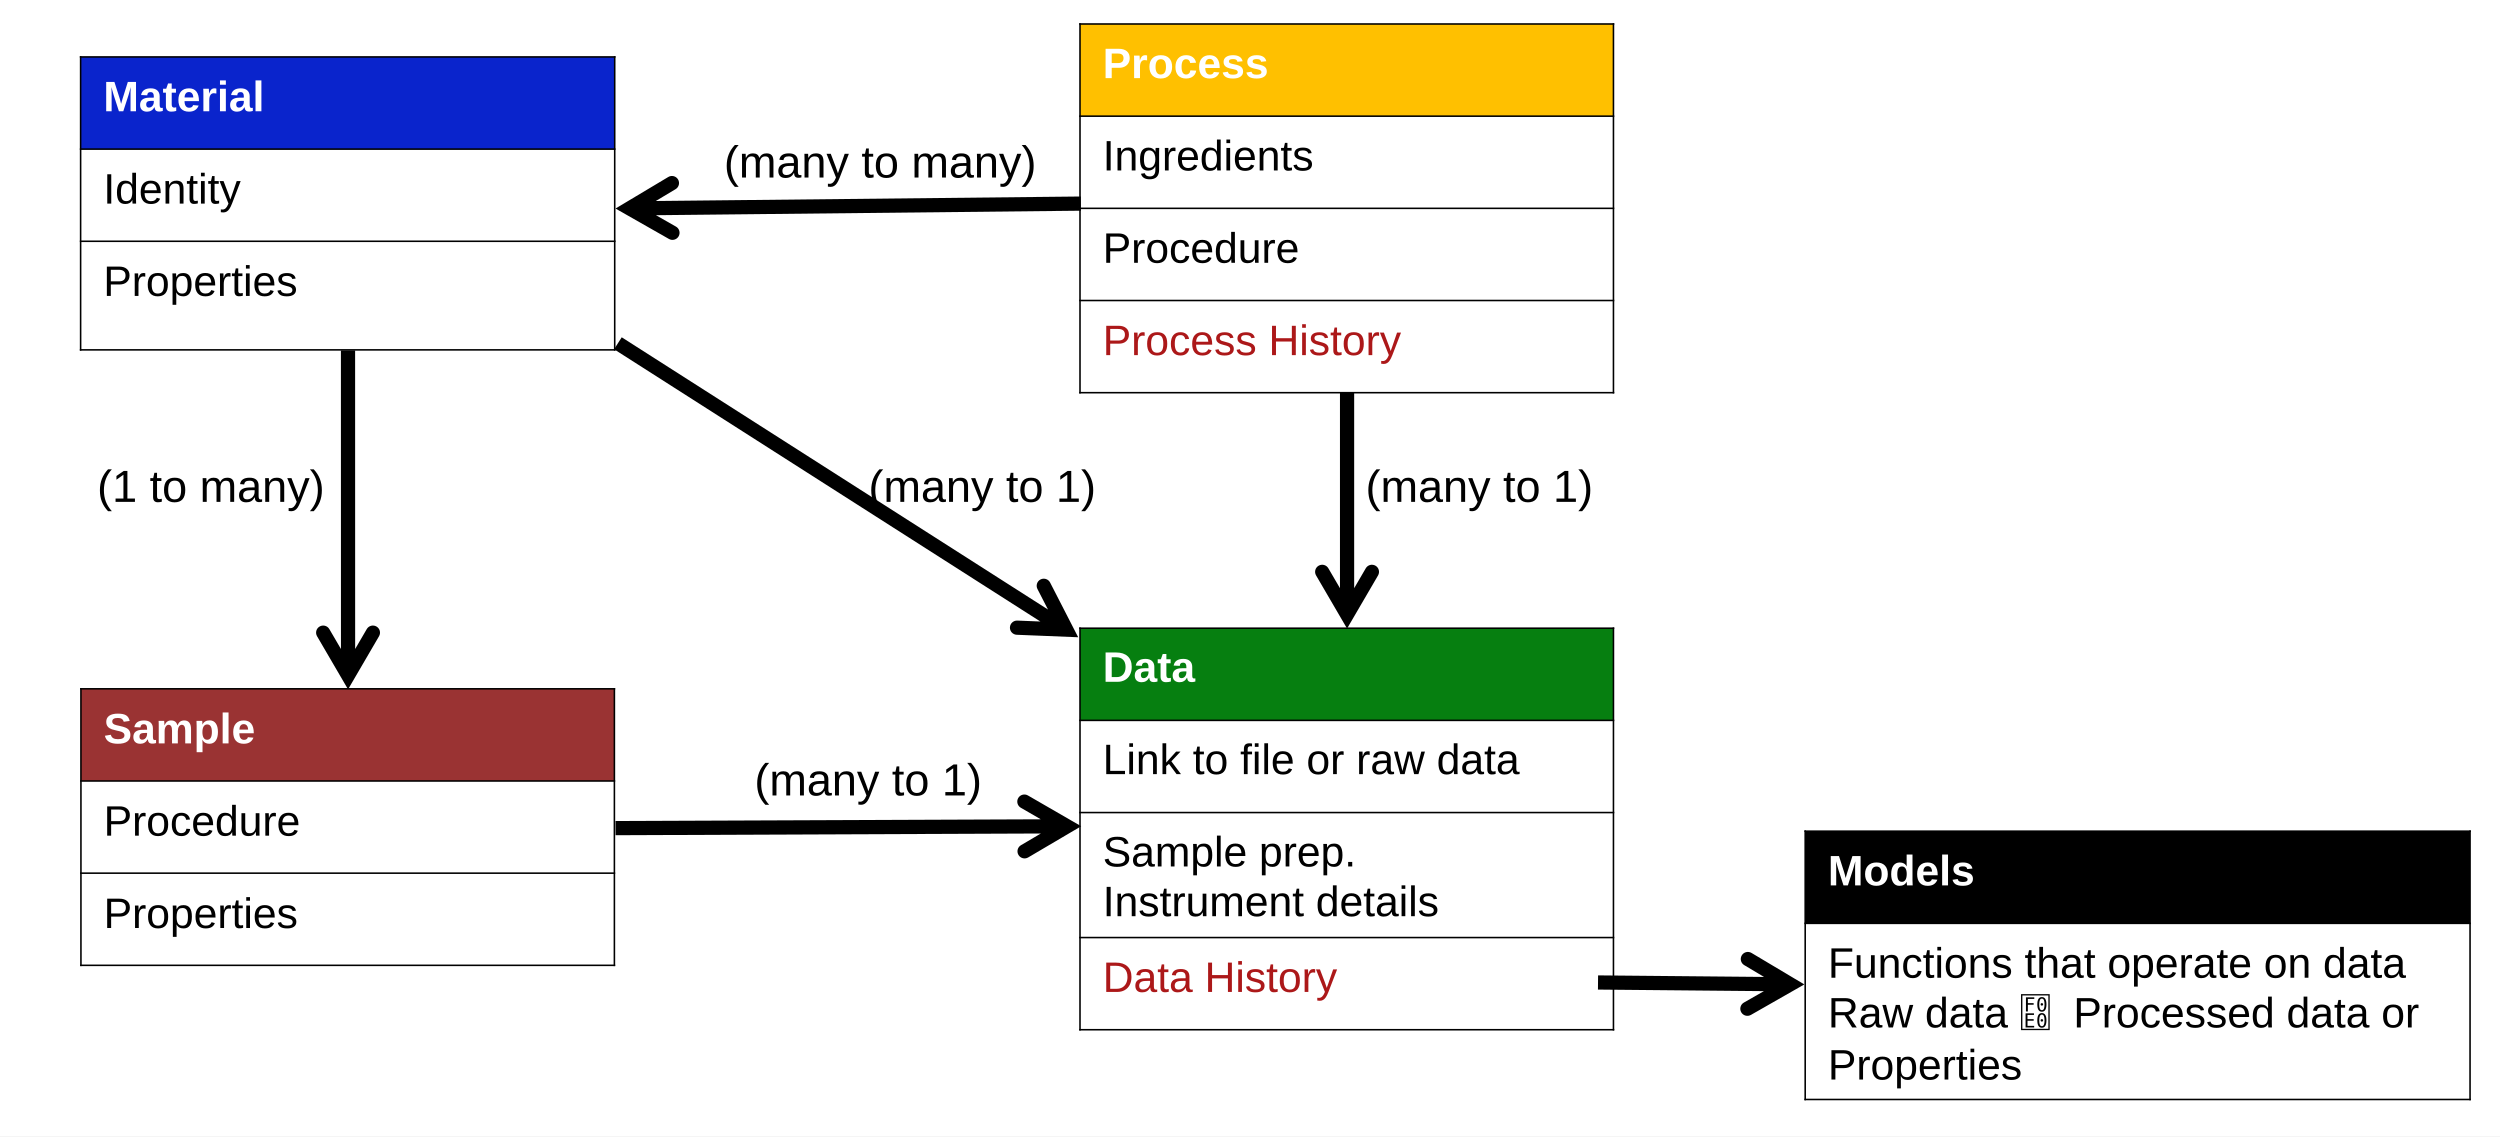
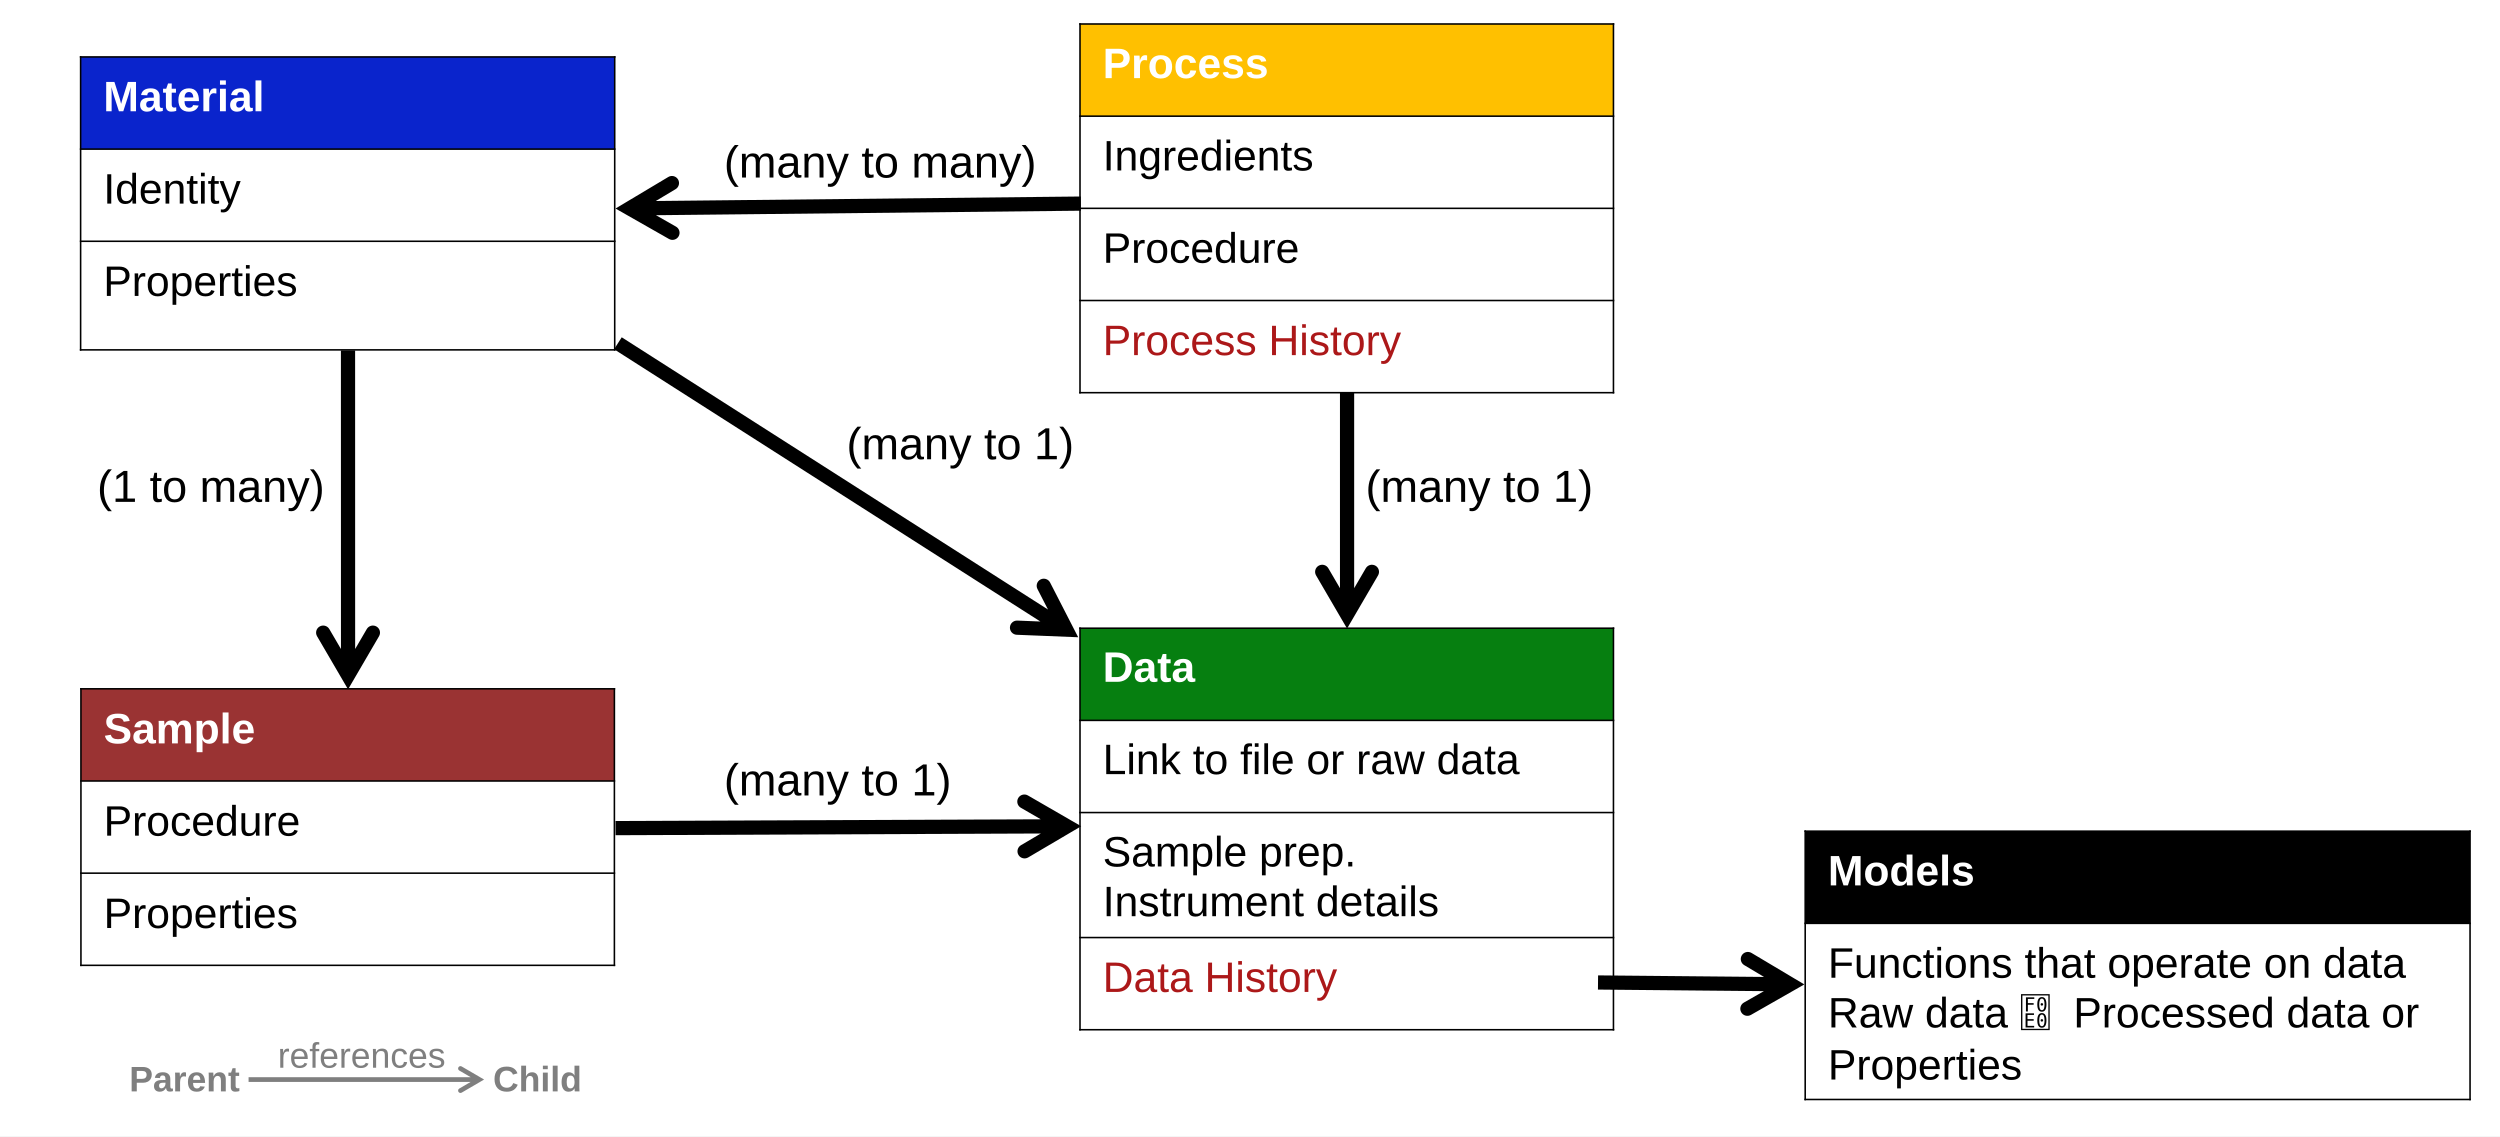
<svg xmlns="http://www.w3.org/2000/svg" width="1056" height="480" overflow="hidden">
  <defs>
    <clipPath id="clip0">
      <rect x="0" y="0" width="1056" height="480" />
    </clipPath>
    <clipPath id="clip1">
      <rect x="34" y="-36" width="226" height="152" />
    </clipPath>
    <clipPath id="clip2">
      <rect x="34" y="2" width="226" height="153" />
    </clipPath>
    <clipPath id="clip3">
      <rect x="34" y="41" width="226" height="153" />
    </clipPath>
    <clipPath id="clip4">
      <rect x="456" y="-50" width="226" height="152" />
    </clipPath>
    <clipPath id="clip5">
      <rect x="456" y="-11" width="226" height="152" />
    </clipPath>
    <clipPath id="clip6">
      <rect x="456" y="28" width="226" height="152" />
    </clipPath>
    <clipPath id="clip7">
      <rect x="456" y="66" width="226" height="153" />
    </clipPath>
    <clipPath id="clip8">
      <rect x="456" y="205" width="226" height="152" />
    </clipPath>
    <clipPath id="clip9">
      <rect x="456" y="244" width="226" height="152" />
    </clipPath>
    <clipPath id="clip10">
      <rect x="456" y="218" width="226" height="303" />
    </clipPath>
    <clipPath id="clip11">
      <rect x="456" y="218" width="226" height="303" />
    </clipPath>
    <clipPath id="clip12">
      <rect x="456" y="336" width="226" height="152" />
    </clipPath>
    <clipPath id="clip13">
      <rect x="34" y="230" width="226" height="153" />
    </clipPath>
    <clipPath id="clip14">
      <rect x="34" y="269" width="226" height="153" />
    </clipPath>
    <clipPath id="clip15">
      <rect x="34" y="308" width="226" height="153" />
    </clipPath>
    <clipPath id="clip16">
      <rect x="762" y="291" width="282" height="152" />
    </clipPath>
    <clipPath id="clip17">
      <rect x="762" y="200" width="282" height="455" />
    </clipPath>
    <clipPath id="clip18">
      <rect x="762" y="200" width="282" height="455" />
    </clipPath>
    <clipPath id="clip19">
      <rect x="762" y="200" width="282" height="455" />
    </clipPath>
  </defs>
  <g clip-path="url(#clip0)">
    <rect x="0" y="0" width="1056" height="480" fill="#FFFFFF" />
    <path d="M34.053 24.051 259.653 24.051 259.653 62.985 34.053 62.985Z" fill="#0A24CC" fill-rule="evenodd" />
    <path d="M33.719 62.985 259.986 62.985" stroke="#000000" stroke-width="0.667" stroke-miterlimit="8" fill="none" fill-rule="evenodd" />
    <path d="M33.719 101.918 259.986 101.918" stroke="#000000" stroke-width="0.667" stroke-miterlimit="8" fill="none" fill-rule="evenodd" />
    <path d="M34.053 23.718 34.053 148.118" stroke="#000000" stroke-width="0.667" stroke-miterlimit="8" fill="none" fill-rule="evenodd" />
    <path d="M259.653 23.718 259.653 148.118" stroke="#000000" stroke-width="0.667" stroke-miterlimit="8" fill="none" fill-rule="evenodd" />
    <path d="M33.719 24.051 259.986 24.051" stroke="#000000" stroke-width="0.667" stroke-miterlimit="8" fill="none" fill-rule="evenodd" />
    <path d="M33.719 147.785 259.986 147.785" stroke="#000000" stroke-width="0.667" stroke-miterlimit="8" fill="none" fill-rule="evenodd" />
    <g clip-path="url(#clip1)">
      <text fill="#FFFFFF" font-family="Arial,Arial_MSFontService,sans-serif" font-weight="700" font-size="18" transform="translate(43.6527 47)">Material</text>
    </g>
    <g clip-path="url(#clip2)">
      <text font-family="Arial,Arial_MSFontService,sans-serif" font-weight="400" font-size="18" transform="translate(43.6527 86)">Identity</text>
    </g>
    <g clip-path="url(#clip3)">
      <text font-family="Arial,Arial_MSFontService,sans-serif" font-weight="400" font-size="18" transform="translate(43.6527 125)">Properties</text>
    </g>
    <path d="M456.194 10.135 681.523 10.135 681.523 49.069 456.194 49.069Z" fill="#FFC000" fill-rule="evenodd" />
    <path d="M455.86 49.069 681.857 49.069" stroke="#000000" stroke-width="0.667" stroke-miterlimit="8" fill="none" fill-rule="evenodd" />
    <path d="M455.86 88.002 681.857 88.002" stroke="#000000" stroke-width="0.667" stroke-miterlimit="8" fill="none" fill-rule="evenodd" />
    <path d="M455.86 126.935 681.857 126.935" stroke="#000000" stroke-width="0.667" stroke-miterlimit="8" fill="none" fill-rule="evenodd" />
    <path d="M456.194 9.802 456.194 166.202" stroke="#000000" stroke-width="0.667" stroke-miterlimit="8" fill="none" fill-rule="evenodd" />
    <path d="M681.523 9.802 681.523 166.202" stroke="#000000" stroke-width="0.667" stroke-miterlimit="8" fill="none" fill-rule="evenodd" />
    <path d="M455.86 10.135 681.857 10.135" stroke="#000000" stroke-width="0.667" stroke-miterlimit="8" fill="none" fill-rule="evenodd" />
    <path d="M455.86 165.869 681.857 165.869" stroke="#000000" stroke-width="0.667" stroke-miterlimit="8" fill="none" fill-rule="evenodd" />
    <g clip-path="url(#clip4)">
      <text fill="#FFFFFF" font-family="Arial,Arial_MSFontService,sans-serif" font-weight="700" font-size="18" transform="translate(465.794 33)">Process</text>
    </g>
    <g clip-path="url(#clip5)">
      <text font-family="Arial,Arial_MSFontService,sans-serif" font-weight="400" font-size="18" transform="translate(465.794 72)">Ingredients</text>
    </g>
    <g clip-path="url(#clip6)">
      <text font-family="Arial,Arial_MSFontService,sans-serif" font-weight="400" font-size="18" transform="translate(465.794 111)">Procedure</text>
    </g>
    <g clip-path="url(#clip7)">
      <text fill="#AC1819" font-family="Arial,Arial_MSFontService,sans-serif" font-weight="400" font-size="18" transform="translate(465.794 150)">Process History</text>
    </g>
    <path d="M456.194 265.357 681.523 265.357 681.523 304.29 456.194 304.29Z" fill="#067F10" fill-rule="evenodd" />
    <path d="M455.86 304.29 681.857 304.29" stroke="#000000" stroke-width="0.667" stroke-miterlimit="8" fill="none" fill-rule="evenodd" />
    <path d="M455.86 343.223 681.857 343.223" stroke="#000000" stroke-width="0.667" stroke-miterlimit="8" fill="none" fill-rule="evenodd" />
    <path d="M455.86 396.023 681.857 396.023" stroke="#000000" stroke-width="0.667" stroke-miterlimit="8" fill="none" fill-rule="evenodd" />
    <path d="M456.194 265.023 456.194 435.29" stroke="#000000" stroke-width="0.667" stroke-miterlimit="8" fill="none" fill-rule="evenodd" />
    <path d="M681.523 265.023 681.523 435.29" stroke="#000000" stroke-width="0.667" stroke-miterlimit="8" fill="none" fill-rule="evenodd" />
    <path d="M455.86 265.357 681.857 265.357" stroke="#000000" stroke-width="0.667" stroke-miterlimit="8" fill="none" fill-rule="evenodd" />
    <path d="M455.86 434.957 681.857 434.957" stroke="#000000" stroke-width="0.667" stroke-miterlimit="8" fill="none" fill-rule="evenodd" />
    <g clip-path="url(#clip8)">
      <text fill="#FFFFFF" font-family="Arial,Arial_MSFontService,sans-serif" font-weight="700" font-size="18" transform="translate(465.794 288)">Data</text>
    </g>
    <g clip-path="url(#clip9)">
      <text font-family="Arial,Arial_MSFontService,sans-serif" font-weight="400" font-size="18" transform="translate(465.794 327)">Link to file or raw data</text>
    </g>
    <g clip-path="url(#clip10)">
-       <text font-family="Arial,Arial_MSFontService,sans-serif" font-weight="400" font-size="18" transform="translate(465.794 366)">Sample </text>
+       <text font-family="Arial,Arial_MSFontService,sans-serif" font-weight="400" font-size="18" transform="translate(465.794 366)">Sample prep. </text>
    </g>
-     <text font-family="Arial,Arial_MSFontService,sans-serif" font-weight="400" font-size="18" transform="translate(531.794 366)">prep. </text>
    <g clip-path="url(#clip11)">
-       <text font-family="Arial,Arial_MSFontService,sans-serif" font-weight="400" font-size="18" transform="translate(465.794 387)">Instrument </text>
+       <text font-family="Arial,Arial_MSFontService,sans-serif" font-weight="400" font-size="18" transform="translate(465.794 387)">Instrument details</text>
    </g>
-     <text font-family="Arial,Arial_MSFontService,sans-serif" font-weight="400" font-size="18" transform="translate(555.794 387)">details</text>
    <g clip-path="url(#clip12)">
      <text fill="#AC1819" font-family="Arial,Arial_MSFontService,sans-serif" font-weight="400" font-size="18" transform="translate(465.794 419)">Data History</text>
    </g>
    <path d="M34.188 290.957 259.518 290.957 259.518 329.89 34.188 329.89Z" fill="#9A3333" fill-rule="evenodd" />
    <path d="M33.855 329.89 259.851 329.89" stroke="#000000" stroke-width="0.667" stroke-miterlimit="8" fill="none" fill-rule="evenodd" />
    <path d="M33.855 368.823 259.851 368.823" stroke="#000000" stroke-width="0.667" stroke-miterlimit="8" fill="none" fill-rule="evenodd" />
    <path d="M34.188 290.623 34.188 408.09" stroke="#000000" stroke-width="0.667" stroke-miterlimit="8" fill="none" fill-rule="evenodd" />
    <path d="M259.518 290.623 259.518 408.09" stroke="#000000" stroke-width="0.667" stroke-miterlimit="8" fill="none" fill-rule="evenodd" />
    <path d="M33.855 290.957 259.851 290.957" stroke="#000000" stroke-width="0.667" stroke-miterlimit="8" fill="none" fill-rule="evenodd" />
    <path d="M33.855 407.757 259.851 407.757" stroke="#000000" stroke-width="0.667" stroke-miterlimit="8" fill="none" fill-rule="evenodd" />
    <g clip-path="url(#clip13)">
      <text fill="#FFFFFF" font-family="Arial,Arial_MSFontService,sans-serif" font-weight="700" font-size="18" transform="translate(43.7878 314)">Sample</text>
    </g>
    <g clip-path="url(#clip14)">
      <text font-family="Arial,Arial_MSFontService,sans-serif" font-weight="400" font-size="18" transform="translate(43.7878 353)">Procedure</text>
    </g>
    <g clip-path="url(#clip15)">
      <text font-family="Arial,Arial_MSFontService,sans-serif" font-weight="400" font-size="18" transform="translate(43.7878 392)">Properties</text>
    </g>
    <path d="M0.032-3 190.633-0.979 190.57 5.021-0.032 3ZM174.253-11.245 196.555 2.084 173.975 14.937C172.535 15.756 170.703 15.253 169.884 13.813 169.064 12.373 169.567 10.542 171.007 9.722L189.117-0.586 189.062 4.596 171.175-6.094C169.752-6.944 169.289-8.786 170.138-10.208 170.988-11.631 172.83-12.095 174.253-11.245Z" transform="matrix(-1 0 0 1 456.541 86)" />
    <text font-family="Arial,Arial_MSFontService,sans-serif" font-weight="400" font-size="19" transform="translate(305.795 75)">(many to many)</text>
    <path d="M150 148 150.018 285.231 144.018 285.232 144 148ZM160.107 268.742 147.019 291.186 133.924 268.745C133.089 267.314 133.572 265.477 135.004 264.642 136.435 263.807 138.272 264.29 139.107 265.721L149.609 283.72 144.426 283.72 154.924 265.719C155.759 264.288 157.595 263.804 159.027 264.639 160.458 265.474 160.942 267.31 160.107 268.742Z" />
    <text font-family="Arial,Arial_MSFontService,sans-serif" font-weight="400" font-size="19" transform="translate(41.0326 212)">(1 to many)</text>
    <path d="M0.012-3 190.748-2.224 190.724 3.776-0.012 3ZM174.301-12.383 196.69 0.8 174.195 13.8C172.76 14.629 170.925 14.138 170.096 12.704 169.267 11.269 169.758 9.434 171.193 8.605L189.235-1.822 189.214 3.361 171.257-7.212C169.829-8.053 169.353-9.892 170.194-11.319 171.035-12.747 172.873-13.223 174.301-12.383Z" transform="matrix(1 0 0 -1 260 349.8)" />
    <path d="M572 166 572 259.548 566 259.548 566 166ZM582.091 243.06 569 265.502 555.909 243.06C555.074 241.628 555.557 239.792 556.988 238.957 558.42 238.122 560.257 238.605 561.091 240.036L571.591 258.036 566.409 258.036 576.909 240.036C577.744 238.605 579.581 238.122 581.012 238.957 582.443 239.791 582.926 241.628 582.091 243.06Z" />
-     <text font-family="Arial,Arial_MSFontService,sans-serif" font-weight="400" font-size="19" transform="translate(366.848 212)">(many to 1)<tspan font-size="19" x="-48.185" y="124">(many to 1)</tspan>
+     <text font-family="Arial,Arial_MSFontService,sans-serif" font-weight="400" font-size="19" transform="translate(357.575 194)">(many to 1)<tspan font-size="19" x="-51.781" y="142">(many to 1)</tspan>
    </text>
    <path d="M762.514 351.09 1043.35 351.09 1043.35 390.023 762.514 390.023Z" fill-rule="evenodd" />
    <path d="M762.181 390.023 1043.68 390.023" stroke="#000000" stroke-width="0.667" stroke-miterlimit="8" fill="none" fill-rule="evenodd" />
    <path d="M762.514 350.757 762.514 464.757" stroke="#000000" stroke-width="0.667" stroke-miterlimit="8" fill="none" fill-rule="evenodd" />
    <path d="M1043.35 350.757 1043.35 464.757" stroke="#000000" stroke-width="0.667" stroke-miterlimit="8" fill="none" fill-rule="evenodd" />
    <path d="M762.181 351.09 1043.68 351.09" stroke="#000000" stroke-width="0.667" stroke-miterlimit="8" fill="none" fill-rule="evenodd" />
    <path d="M762.181 464.423 1043.68 464.423" stroke="#000000" stroke-width="0.667" stroke-miterlimit="8" fill="none" fill-rule="evenodd" />
    <g clip-path="url(#clip16)">
      <text fill="#FFFFFF" font-family="Arial,Arial_MSFontService,sans-serif" font-weight="700" font-size="18" transform="translate(772.114 374)">Models</text>
    </g>
    <g clip-path="url(#clip17)">
      <text font-family="Arial,Arial_MSFontService,sans-serif" font-weight="400" font-size="18" transform="translate(772.114 413)">Functions that operate on data</text>
    </g>
    <g clip-path="url(#clip18)">
      <text font-family="Arial,Arial_MSFontService,sans-serif" font-weight="400" font-size="18" transform="translate(772.114 434)">Raw data </text>
    </g>
    <text font-family="Wingdings,Wingdings_MSFontService,sans-serif" font-weight="400" font-size="18" transform="translate(853.114 434)"><tspan font-family="Arial,Arial_MSFontService,sans-serif" font-size="18" x="22.667" y="0">Processed data or </tspan>
    </text>
    <g clip-path="url(#clip19)">
      <text font-family="Arial,Arial_MSFontService,sans-serif" font-weight="400" font-size="18" transform="translate(772.114 456)">Properties</text>
    </g>
    <path d="M675.028 412 756.226 412.763 756.17 418.763 674.972 418ZM739.833 402.517 762.151 415.819 739.587 428.699C738.148 429.52 736.316 429.019 735.494 427.58 734.673 426.141 735.174 424.309 736.613 423.488L754.71 413.157 754.662 418.34 736.761 407.671C735.338 406.823 734.872 404.981 735.72 403.558 736.568 402.135 738.41 401.669 739.833 402.517Z" />
    <path d="M262.615 142.472 452.025 263.443 448.796 268.5 259.385 147.528ZM443.561 246.063 455.428 269.176 429.468 268.129C427.812 268.063 426.524 266.666 426.591 265.011 426.658 263.355 428.054 262.068 429.709 262.134L450.531 262.974 447.741 267.342 438.223 248.804C437.466 247.33 438.048 245.521 439.522 244.765 440.996 244.008 442.804 244.589 443.561 246.063Z" />
-     <text font-family="Arial,Arial_MSFontService,sans-serif" font-weight="400" font-size="19" transform="translate(576.818 212)">(many to 1)</text>
+     <text font-family="Arial,Arial_MSFontService,sans-serif" font-weight="400" font-size="19" transform="translate(576.818 212)">(many to 1)<tspan fill="#7F7F7F" font-weight="700" font-size="15" x="-522.212" y="249">Parent</tspan>
+       <tspan fill="#7F7F7F" font-weight="700" font-size="15" x="-368.545" y="249">Child</tspan>
+     </text>
+     <path d="M105 455 202.502 455 202.502 457 105 457ZM195.006 450.47 204.487 456 195.006 461.531C194.529 461.809 193.917 461.648 193.639 461.171 193.36 460.694 193.521 460.081 193.999 459.803L201.999 455.136 201.999 456.864 193.999 452.197C193.521 451.919 193.36 451.307 193.639 450.83 193.917 450.353 194.529 450.191 195.006 450.47Z" fill="#7F7F7F" />
+     <text fill="#7F7F7F" font-family="Arial,Arial_MSFontService,sans-serif" font-weight="400" font-size="15" transform="translate(117.327 451)">references</text>
  </g>
</svg>
